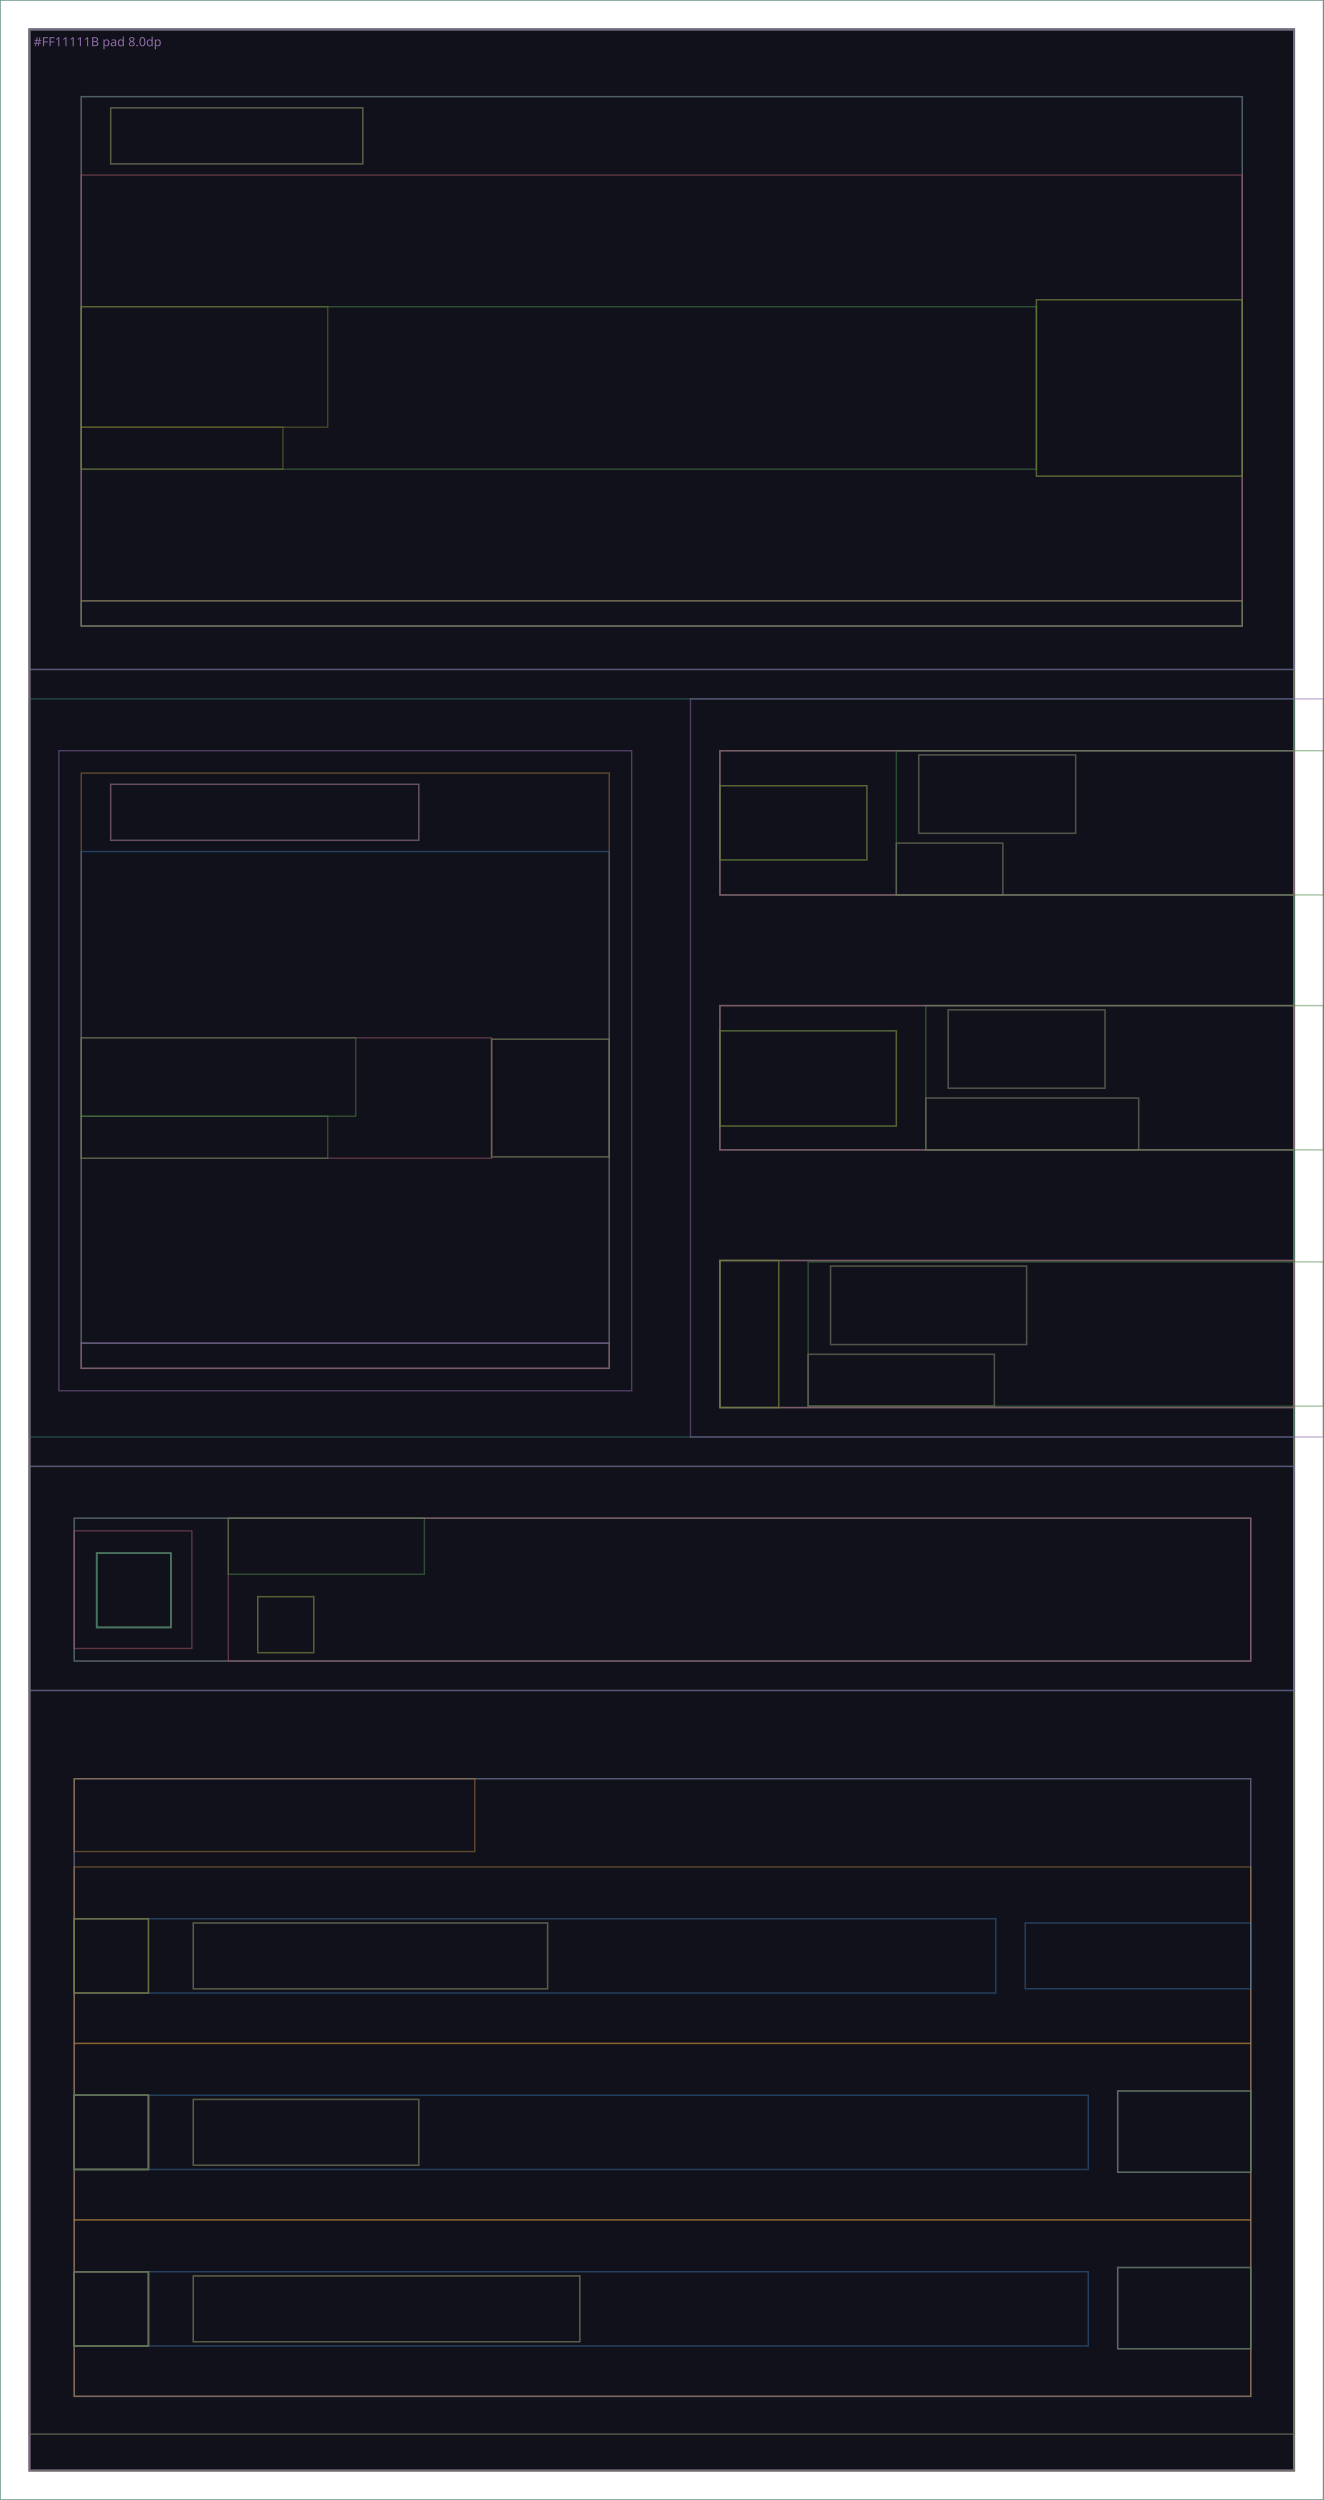
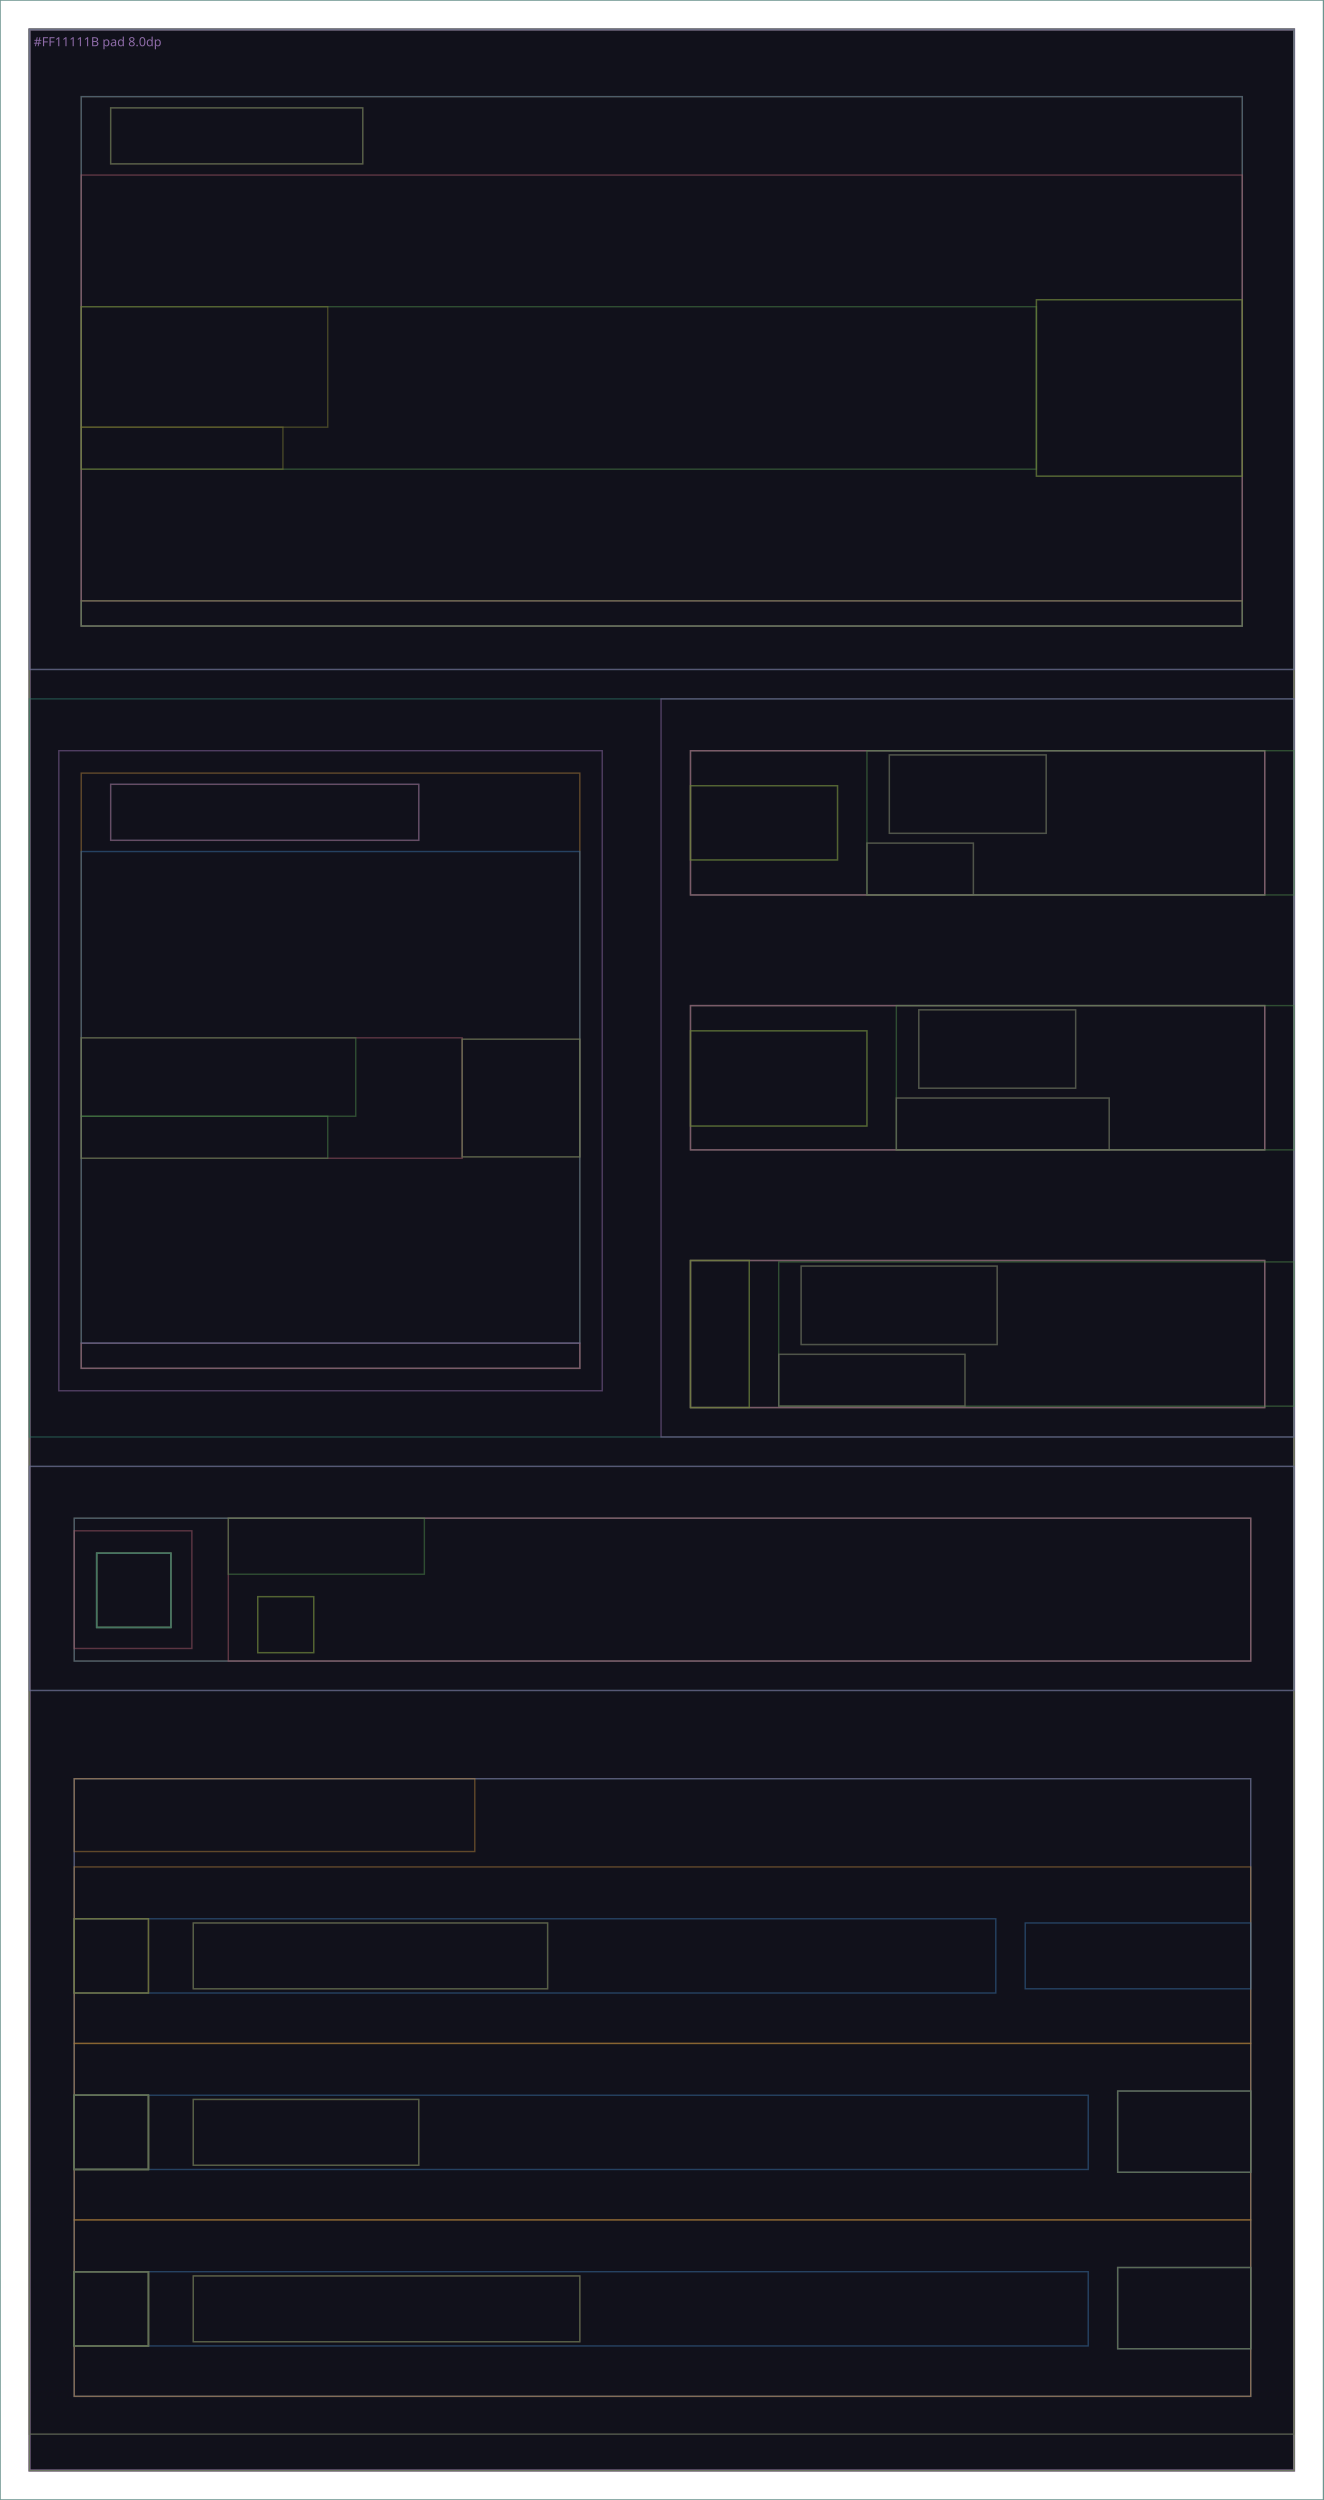
<svg xmlns="http://www.w3.org/2000/svg" viewBox="0 0 945 1785" width="945" height="1785" role="img" aria-label="Uber/Catppuccin-Dark layout wireframe">
  <rect width="945" height="1785" fill="#ffffff" />
  <g>
    <rect x="0" y="0" width="945" height="1785" fill="none" fill-opacity="0" stroke="#5B6470" stroke-width="1" stroke-opacity="0.5" />
  </g>
  <g>
    <rect x="0" y="0" width="945" height="1785" fill="none" fill-opacity="0" stroke="#2E7D6B" stroke-width="1" stroke-opacity="0.5" />
  </g>
  <g>
    <rect x="21" y="21" width="903" height="1743" fill="#11111B" fill-opacity="1" stroke="#8E6BA8" stroke-width="1.5" stroke-opacity="1" />
    <text x="24" y="33" font-family="system-ui, sans-serif" font-size="9" fill="#8E6BA8">#FF11111B  pad 8.0dp</text>
  </g>
  <g>
    <rect x="21" y="21" width="903" height="1743" fill="none" fill-opacity="0" stroke="#B0813B" stroke-width="1" stroke-opacity="0.5" />
  </g>
  <g>
    <rect x="21" y="21" width="903" height="1743" fill="none" fill-opacity="0" stroke="#3B72A8" stroke-width="1" stroke-opacity="0.5" />
  </g>
  <g>
    <rect x="21" y="21" width="903" height="1743" fill="none" fill-opacity="0" stroke="#A85B6B" stroke-width="1" stroke-opacity="0.5" />
  </g>
  <g>
    <rect x="21" y="21" width="903" height="1743" fill="none" fill-opacity="0" stroke="#4F8A4A" stroke-width="1" stroke-opacity="0.5" />
  </g>
  <g>
    <rect x="21" y="21" width="903" height="1717" fill="none" fill-opacity="0" stroke="#7A7A33" stroke-width="1" stroke-opacity="0.5" />
  </g>
  <g>
    <rect x="21" y="21" width="903" height="1717" fill="none" fill-opacity="0" stroke="#5B6470" stroke-width="1" stroke-opacity="0.5" />
  </g>
  <g>
    <rect x="21" y="21" width="903" height="457" fill="none" fill-opacity="0" stroke="#2E7D6B" stroke-width="1" stroke-opacity="0.5" />
  </g>
  <g>
    <rect x="21" y="21" width="903" height="457" fill="none" fill-opacity="0" stroke="#8E6BA8" stroke-width="1" stroke-opacity="0.5" />
  </g>
  <g>
    <rect x="58" y="69" width="829" height="378" fill="none" fill-opacity="0" stroke="#B0813B" stroke-width="1" stroke-opacity="0.5" />
  </g>
  <g>
    <rect x="58" y="69" width="829" height="378" fill="none" fill-opacity="0" stroke="#3B72A8" stroke-width="1" stroke-opacity="0.5" />
  </g>
  <g>
    <rect x="79" y="77" width="180" height="40" fill="none" fill-opacity="0" stroke="#A85B6B" stroke-width="1" stroke-opacity="0.5" />
  </g>
  <g>
    <rect x="79" y="77" width="180" height="40" fill="none" fill-opacity="0" stroke="#4F8A4A" stroke-width="1" stroke-opacity="0.5" />
  </g>
  <g>
    <rect x="58" y="125" width="829" height="304" fill="none" fill-opacity="0" stroke="#A85B6B" stroke-width="1" stroke-opacity="0.5" />
  </g>
  <g>
    <rect x="58" y="219" width="682" height="116" fill="none" fill-opacity="0" stroke="#4F8A4A" stroke-width="1" stroke-opacity="0.5" />
  </g>
  <g>
    <rect x="58" y="219" width="176" height="86" fill="none" fill-opacity="0" stroke="#7A7A33" stroke-width="1" stroke-opacity="0.5" />
  </g>
  <g>
    <rect x="58" y="305" width="144" height="30" fill="none" fill-opacity="0" stroke="#7A7A33" stroke-width="1" stroke-opacity="0.5" />
  </g>
  <g>
    <rect x="740" y="214" width="147" height="126" fill="none" fill-opacity="0" stroke="#4F8A4A" stroke-width="1" stroke-opacity="0.5" />
  </g>
  <g>
    <rect x="740" y="214" width="147" height="126" fill="none" fill-opacity="0" stroke="#7A7A33" stroke-width="1" stroke-opacity="0.5" />
  </g>
  <g>
    <rect x="58" y="429" width="829" height="18" fill="none" fill-opacity="0" stroke="#A85B6B" stroke-width="1" stroke-opacity="0.5" />
  </g>
  <g>
    <rect x="58" y="429" width="829" height="18" fill="none" fill-opacity="0" stroke="#4F8A4A" stroke-width="1" stroke-opacity="0.5" />
  </g>
  <g>
    <rect x="21" y="499" width="903" height="527" fill="none" fill-opacity="0" stroke="#2E7D6B" stroke-width="1" stroke-opacity="0.5" />
  </g>
  <g>
-     <rect x="42" y="536" width="409" height="457" fill="none" fill-opacity="0" stroke="#8E6BA8" stroke-width="1" stroke-opacity="0.5" />
-   </g>
-   <g>
-     <rect x="58" y="552" width="377" height="425" fill="none" fill-opacity="0" stroke="#B0813B" stroke-width="1" stroke-opacity="0.5" />
+     <rect x="42" y="536" width="388" height="457" fill="none" fill-opacity="0" stroke="#8E6BA8" stroke-width="1" stroke-opacity="0.5" />
+   </g>
+   <g>
+     <rect x="58" y="552" width="356" height="425" fill="none" fill-opacity="0" stroke="#B0813B" stroke-width="1" stroke-opacity="0.5" />
  </g>
  <g>
    <rect x="79" y="560" width="220" height="40" fill="none" fill-opacity="0" stroke="#3B72A8" stroke-width="1" stroke-opacity="0.5" />
  </g>
  <g>
    <rect x="79" y="560" width="220" height="40" fill="none" fill-opacity="0" stroke="#A85B6B" stroke-width="1" stroke-opacity="0.5" />
  </g>
  <g>
-     <rect x="58" y="608" width="377" height="351" fill="none" fill-opacity="0" stroke="#3B72A8" stroke-width="1" stroke-opacity="0.5" />
-   </g>
-   <g>
-     <rect x="58" y="741" width="293" height="86" fill="none" fill-opacity="0" stroke="#A85B6B" stroke-width="1" stroke-opacity="0.5" />
+     <rect x="58" y="608" width="356" height="351" fill="none" fill-opacity="0" stroke="#3B72A8" stroke-width="1" stroke-opacity="0.5" />
+   </g>
+   <g>
+     <rect x="58" y="741" width="272" height="86" fill="none" fill-opacity="0" stroke="#A85B6B" stroke-width="1" stroke-opacity="0.5" />
  </g>
  <g>
    <rect x="58" y="741" width="196" height="56" fill="none" fill-opacity="0" stroke="#4F8A4A" stroke-width="1" stroke-opacity="0.5" />
  </g>
  <g>
    <rect x="58" y="797" width="176" height="30" fill="none" fill-opacity="0" stroke="#4F8A4A" stroke-width="1" stroke-opacity="0.5" />
  </g>
  <g>
-     <rect x="351" y="742" width="84" height="84" fill="none" fill-opacity="0" stroke="#A85B6B" stroke-width="1" stroke-opacity="0.5" />
-   </g>
-   <g>
-     <rect x="351" y="742" width="84" height="84" fill="none" fill-opacity="0" stroke="#4F8A4A" stroke-width="1" stroke-opacity="0.5" />
-   </g>
-   <g>
-     <rect x="58" y="959" width="377" height="18" fill="none" fill-opacity="0" stroke="#3B72A8" stroke-width="1" stroke-opacity="0.5" />
-   </g>
-   <g>
-     <rect x="58" y="959" width="377" height="18" fill="none" fill-opacity="0" stroke="#A85B6B" stroke-width="1" stroke-opacity="0.5" />
-   </g>
-   <g>
-     <rect x="493" y="499" width="452" height="527" fill="none" fill-opacity="0" stroke="#8E6BA8" stroke-width="1" stroke-opacity="0.5" />
-   </g>
-   <g>
-     <rect x="514" y="536" width="410" height="103" fill="none" fill-opacity="0" stroke="#B0813B" stroke-width="1" stroke-opacity="0.5" />
-   </g>
-   <g>
-     <rect x="514" y="536" width="410" height="103" fill="none" fill-opacity="0" stroke="#3B72A8" stroke-width="1" stroke-opacity="0.5" />
-   </g>
-   <g>
-     <rect x="514" y="536" width="410" height="103" fill="none" fill-opacity="0" stroke="#A85B6B" stroke-width="1" stroke-opacity="0.5" />
-   </g>
-   <g>
-     <rect x="514" y="561" width="105" height="53" fill="none" fill-opacity="0" stroke="#4F8A4A" stroke-width="1" stroke-opacity="0.5" />
-   </g>
-   <g>
-     <rect x="514" y="561" width="105" height="53" fill="none" fill-opacity="0" stroke="#7A7A33" stroke-width="1" stroke-opacity="0.5" />
-   </g>
-   <g>
-     <rect x="640" y="536" width="305" height="103" fill="none" fill-opacity="0" stroke="#4F8A4A" stroke-width="1" stroke-opacity="0.5" />
-   </g>
-   <g>
-     <rect x="656" y="539" width="112" height="56" fill="none" fill-opacity="0" stroke="#7A7A33" stroke-width="1" stroke-opacity="0.5" />
-   </g>
-   <g>
-     <rect x="656" y="539" width="112" height="56" fill="none" fill-opacity="0" stroke="#5B6470" stroke-width="1" stroke-opacity="0.5" />
-   </g>
-   <g>
-     <rect x="640" y="602" width="76" height="37" fill="none" fill-opacity="0" stroke="#7A7A33" stroke-width="1" stroke-opacity="0.5" />
-   </g>
-   <g>
-     <rect x="640" y="602" width="76" height="37" fill="none" fill-opacity="0" stroke="#5B6470" stroke-width="1" stroke-opacity="0.5" />
-   </g>
-   <g>
-     <rect x="514" y="718" width="410" height="103" fill="none" fill-opacity="0" stroke="#B0813B" stroke-width="1" stroke-opacity="0.5" />
-   </g>
-   <g>
-     <rect x="514" y="718" width="410" height="103" fill="none" fill-opacity="0" stroke="#3B72A8" stroke-width="1" stroke-opacity="0.5" />
-   </g>
-   <g>
-     <rect x="514" y="718" width="410" height="103" fill="none" fill-opacity="0" stroke="#A85B6B" stroke-width="1" stroke-opacity="0.5" />
-   </g>
-   <g>
-     <rect x="514" y="736" width="126" height="68" fill="none" fill-opacity="0" stroke="#4F8A4A" stroke-width="1" stroke-opacity="0.5" />
-   </g>
-   <g>
-     <rect x="514" y="736" width="126" height="68" fill="none" fill-opacity="0" stroke="#7A7A33" stroke-width="1" stroke-opacity="0.5" />
-   </g>
-   <g>
-     <rect x="661" y="718" width="284" height="103" fill="none" fill-opacity="0" stroke="#4F8A4A" stroke-width="1" stroke-opacity="0.5" />
-   </g>
-   <g>
-     <rect x="677" y="721" width="112" height="56" fill="none" fill-opacity="0" stroke="#7A7A33" stroke-width="1" stroke-opacity="0.5" />
-   </g>
-   <g>
-     <rect x="677" y="721" width="112" height="56" fill="none" fill-opacity="0" stroke="#5B6470" stroke-width="1" stroke-opacity="0.5" />
-   </g>
-   <g>
-     <rect x="661" y="784" width="152" height="37" fill="none" fill-opacity="0" stroke="#7A7A33" stroke-width="1" stroke-opacity="0.5" />
-   </g>
-   <g>
-     <rect x="661" y="784" width="152" height="37" fill="none" fill-opacity="0" stroke="#5B6470" stroke-width="1" stroke-opacity="0.5" />
-   </g>
-   <g>
-     <rect x="514" y="900" width="410" height="105" fill="none" fill-opacity="0" stroke="#B0813B" stroke-width="1" stroke-opacity="0.5" />
-   </g>
-   <g>
-     <rect x="514" y="900" width="410" height="105" fill="none" fill-opacity="0" stroke="#3B72A8" stroke-width="1" stroke-opacity="0.5" />
-   </g>
-   <g>
-     <rect x="514" y="900" width="410" height="105" fill="none" fill-opacity="0" stroke="#A85B6B" stroke-width="1" stroke-opacity="0.5" />
-   </g>
-   <g>
-     <rect x="514" y="900" width="42" height="105" fill="none" fill-opacity="0" stroke="#4F8A4A" stroke-width="1" stroke-opacity="0.5" />
-   </g>
-   <g>
-     <rect x="514" y="900" width="42" height="105" fill="none" fill-opacity="0" stroke="#7A7A33" stroke-width="1" stroke-opacity="0.5" />
-   </g>
-   <g>
-     <rect x="577" y="901" width="368" height="103" fill="none" fill-opacity="0" stroke="#4F8A4A" stroke-width="1" stroke-opacity="0.5" />
-   </g>
-   <g>
-     <rect x="593" y="904" width="140" height="56" fill="none" fill-opacity="0" stroke="#7A7A33" stroke-width="1" stroke-opacity="0.5" />
-   </g>
-   <g>
-     <rect x="593" y="904" width="140" height="56" fill="none" fill-opacity="0" stroke="#5B6470" stroke-width="1" stroke-opacity="0.5" />
-   </g>
-   <g>
-     <rect x="577" y="967" width="133" height="37" fill="none" fill-opacity="0" stroke="#7A7A33" stroke-width="1" stroke-opacity="0.5" />
-   </g>
-   <g>
-     <rect x="577" y="967" width="133" height="37" fill="none" fill-opacity="0" stroke="#5B6470" stroke-width="1" stroke-opacity="0.5" />
+     <rect x="330" y="742" width="84" height="84" fill="none" fill-opacity="0" stroke="#A85B6B" stroke-width="1" stroke-opacity="0.5" />
+   </g>
+   <g>
+     <rect x="330" y="742" width="84" height="84" fill="none" fill-opacity="0" stroke="#4F8A4A" stroke-width="1" stroke-opacity="0.5" />
+   </g>
+   <g>
+     <rect x="58" y="959" width="356" height="18" fill="none" fill-opacity="0" stroke="#3B72A8" stroke-width="1" stroke-opacity="0.5" />
+   </g>
+   <g>
+     <rect x="58" y="959" width="356" height="18" fill="none" fill-opacity="0" stroke="#A85B6B" stroke-width="1" stroke-opacity="0.5" />
+   </g>
+   <g>
+     <rect x="472" y="499" width="452" height="527" fill="none" fill-opacity="0" stroke="#8E6BA8" stroke-width="1" stroke-opacity="0.5" />
+   </g>
+   <g>
+     <rect x="493" y="536" width="410" height="103" fill="none" fill-opacity="0" stroke="#B0813B" stroke-width="1" stroke-opacity="0.5" />
+   </g>
+   <g>
+     <rect x="493" y="536" width="410" height="103" fill="none" fill-opacity="0" stroke="#3B72A8" stroke-width="1" stroke-opacity="0.5" />
+   </g>
+   <g>
+     <rect x="493" y="536" width="410" height="103" fill="none" fill-opacity="0" stroke="#A85B6B" stroke-width="1" stroke-opacity="0.5" />
+   </g>
+   <g>
+     <rect x="493" y="561" width="105" height="53" fill="none" fill-opacity="0" stroke="#4F8A4A" stroke-width="1" stroke-opacity="0.5" />
+   </g>
+   <g>
+     <rect x="493" y="561" width="105" height="53" fill="none" fill-opacity="0" stroke="#7A7A33" stroke-width="1" stroke-opacity="0.5" />
+   </g>
+   <g>
+     <rect x="619" y="536" width="305" height="103" fill="none" fill-opacity="0" stroke="#4F8A4A" stroke-width="1" stroke-opacity="0.5" />
+   </g>
+   <g>
+     <rect x="635" y="539" width="112" height="56" fill="none" fill-opacity="0" stroke="#7A7A33" stroke-width="1" stroke-opacity="0.5" />
+   </g>
+   <g>
+     <rect x="635" y="539" width="112" height="56" fill="none" fill-opacity="0" stroke="#5B6470" stroke-width="1" stroke-opacity="0.5" />
+   </g>
+   <g>
+     <rect x="619" y="602" width="76" height="37" fill="none" fill-opacity="0" stroke="#7A7A33" stroke-width="1" stroke-opacity="0.5" />
+   </g>
+   <g>
+     <rect x="619" y="602" width="76" height="37" fill="none" fill-opacity="0" stroke="#5B6470" stroke-width="1" stroke-opacity="0.5" />
+   </g>
+   <g>
+     <rect x="493" y="718" width="410" height="103" fill="none" fill-opacity="0" stroke="#B0813B" stroke-width="1" stroke-opacity="0.5" />
+   </g>
+   <g>
+     <rect x="493" y="718" width="410" height="103" fill="none" fill-opacity="0" stroke="#3B72A8" stroke-width="1" stroke-opacity="0.5" />
+   </g>
+   <g>
+     <rect x="493" y="718" width="410" height="103" fill="none" fill-opacity="0" stroke="#A85B6B" stroke-width="1" stroke-opacity="0.5" />
+   </g>
+   <g>
+     <rect x="493" y="736" width="126" height="68" fill="none" fill-opacity="0" stroke="#4F8A4A" stroke-width="1" stroke-opacity="0.5" />
+   </g>
+   <g>
+     <rect x="493" y="736" width="126" height="68" fill="none" fill-opacity="0" stroke="#7A7A33" stroke-width="1" stroke-opacity="0.5" />
+   </g>
+   <g>
+     <rect x="640" y="718" width="284" height="103" fill="none" fill-opacity="0" stroke="#4F8A4A" stroke-width="1" stroke-opacity="0.5" />
+   </g>
+   <g>
+     <rect x="656" y="721" width="112" height="56" fill="none" fill-opacity="0" stroke="#7A7A33" stroke-width="1" stroke-opacity="0.5" />
+   </g>
+   <g>
+     <rect x="656" y="721" width="112" height="56" fill="none" fill-opacity="0" stroke="#5B6470" stroke-width="1" stroke-opacity="0.5" />
+   </g>
+   <g>
+     <rect x="640" y="784" width="152" height="37" fill="none" fill-opacity="0" stroke="#7A7A33" stroke-width="1" stroke-opacity="0.5" />
+   </g>
+   <g>
+     <rect x="640" y="784" width="152" height="37" fill="none" fill-opacity="0" stroke="#5B6470" stroke-width="1" stroke-opacity="0.5" />
+   </g>
+   <g>
+     <rect x="493" y="900" width="410" height="105" fill="none" fill-opacity="0" stroke="#B0813B" stroke-width="1" stroke-opacity="0.5" />
+   </g>
+   <g>
+     <rect x="493" y="900" width="410" height="105" fill="none" fill-opacity="0" stroke="#3B72A8" stroke-width="1" stroke-opacity="0.5" />
+   </g>
+   <g>
+     <rect x="493" y="900" width="410" height="105" fill="none" fill-opacity="0" stroke="#A85B6B" stroke-width="1" stroke-opacity="0.5" />
+   </g>
+   <g>
+     <rect x="493" y="900" width="42" height="105" fill="none" fill-opacity="0" stroke="#4F8A4A" stroke-width="1" stroke-opacity="0.5" />
+   </g>
+   <g>
+     <rect x="493" y="900" width="42" height="105" fill="none" fill-opacity="0" stroke="#7A7A33" stroke-width="1" stroke-opacity="0.5" />
+   </g>
+   <g>
+     <rect x="556" y="901" width="368" height="103" fill="none" fill-opacity="0" stroke="#4F8A4A" stroke-width="1" stroke-opacity="0.5" />
+   </g>
+   <g>
+     <rect x="572" y="904" width="140" height="56" fill="none" fill-opacity="0" stroke="#7A7A33" stroke-width="1" stroke-opacity="0.5" />
+   </g>
+   <g>
+     <rect x="572" y="904" width="140" height="56" fill="none" fill-opacity="0" stroke="#5B6470" stroke-width="1" stroke-opacity="0.5" />
+   </g>
+   <g>
+     <rect x="556" y="967" width="133" height="37" fill="none" fill-opacity="0" stroke="#7A7A33" stroke-width="1" stroke-opacity="0.5" />
+   </g>
+   <g>
+     <rect x="556" y="967" width="133" height="37" fill="none" fill-opacity="0" stroke="#5B6470" stroke-width="1" stroke-opacity="0.5" />
  </g>
  <g>
    <rect x="21" y="1047" width="903" height="160" fill="none" fill-opacity="0" stroke="#2E7D6B" stroke-width="1" stroke-opacity="0.5" />
  </g>
  <g>
    <rect x="21" y="1047" width="903" height="160" fill="none" fill-opacity="0" stroke="#8E6BA8" stroke-width="1" stroke-opacity="0.5" />
  </g>
  <g>
    <rect x="53" y="1084" width="840" height="102" fill="none" fill-opacity="0" stroke="#B0813B" stroke-width="1" stroke-opacity="0.5" />
  </g>
  <g>
    <rect x="53" y="1084" width="840" height="102" fill="none" fill-opacity="0" stroke="#3B72A8" stroke-width="1" stroke-opacity="0.5" />
  </g>
  <g>
    <rect x="53" y="1093" width="84" height="84" fill="none" fill-opacity="0" stroke="#A85B6B" stroke-width="1" stroke-opacity="0.5" />
  </g>
  <g>
    <rect x="69" y="1109" width="53" height="53" fill="none" fill-opacity="0" stroke="#4F8A4A" stroke-width="1" stroke-opacity="0.5" />
  </g>
  <g>
    <rect x="69" y="1109" width="53" height="53" fill="none" fill-opacity="0" stroke="#7A7A33" stroke-width="1" stroke-opacity="0.5" />
  </g>
  <g>
    <rect x="69" y="1109" width="53" height="53" fill="none" fill-opacity="0" stroke="#5B6470" stroke-width="1" stroke-opacity="0.5" />
  </g>
  <g>
    <rect x="69" y="1109" width="53" height="53" fill="none" fill-opacity="0" stroke="#2E7D6B" stroke-width="1" stroke-opacity="0.5" />
  </g>
  <g>
    <rect x="69" y="1109" width="53" height="53" fill="none" fill-opacity="0" stroke="#7A7A33" stroke-width="1" stroke-opacity="0.5" />
  </g>
  <g>
    <rect x="69" y="1109" width="53" height="53" fill="none" fill-opacity="0" stroke="#5B6470" stroke-width="1" stroke-opacity="0.5" />
  </g>
  <g>
    <rect x="69" y="1109" width="53" height="53" fill="none" fill-opacity="0" stroke="#2E7D6B" stroke-width="1" stroke-opacity="0.5" />
  </g>
  <g>
    <rect x="163" y="1084" width="730" height="102" fill="none" fill-opacity="0" stroke="#A85B6B" stroke-width="1" stroke-opacity="0.5" />
  </g>
  <g>
    <rect x="163" y="1084" width="140" height="40" fill="none" fill-opacity="0" stroke="#4F8A4A" stroke-width="1" stroke-opacity="0.5" />
  </g>
  <g>
    <rect x="184" y="1140" width="40" height="40" fill="none" fill-opacity="0" stroke="#4F8A4A" stroke-width="1" stroke-opacity="0.5" />
  </g>
  <g>
    <rect x="184" y="1140" width="40" height="40" fill="none" fill-opacity="0" stroke="#7A7A33" stroke-width="1" stroke-opacity="0.5" />
  </g>
  <g>
    <rect x="53" y="1270" width="840" height="441" fill="none" fill-opacity="0" stroke="#2E7D6B" stroke-width="1" stroke-opacity="0.5" />
  </g>
  <g>
    <rect x="53" y="1270" width="840" height="441" fill="none" fill-opacity="0" stroke="#8E6BA8" stroke-width="1" stroke-opacity="0.5" />
  </g>
  <g>
    <rect x="53" y="1270" width="286" height="52" fill="none" fill-opacity="0" stroke="#B0813B" stroke-width="1" stroke-opacity="0.5" />
  </g>
  <g>
    <rect x="53" y="1333" width="840" height="126" fill="none" fill-opacity="0" stroke="#B0813B" stroke-width="1" stroke-opacity="0.5" />
  </g>
  <g>
    <rect x="53" y="1370" width="658" height="53" fill="none" fill-opacity="0" stroke="#3B72A8" stroke-width="1" stroke-opacity="0.5" />
  </g>
  <g>
    <rect x="53" y="1370" width="53" height="53" fill="none" fill-opacity="0" stroke="#A85B6B" stroke-width="1" stroke-opacity="0.5" />
  </g>
  <g>
    <rect x="53" y="1370" width="53" height="53" fill="none" fill-opacity="0" stroke="#4F8A4A" stroke-width="1" stroke-opacity="0.5" />
  </g>
  <g>
    <rect x="53" y="1370" width="53" height="53" fill="none" fill-opacity="0" stroke="#7A7A33" stroke-width="1" stroke-opacity="0.5" />
  </g>
  <g>
    <rect x="138" y="1373" width="253" height="47" fill="none" fill-opacity="0" stroke="#A85B6B" stroke-width="1" stroke-opacity="0.5" />
  </g>
  <g>
    <rect x="138" y="1373" width="253" height="47" fill="none" fill-opacity="0" stroke="#4F8A4A" stroke-width="1" stroke-opacity="0.5" />
  </g>
  <g>
    <rect x="732" y="1373" width="161" height="47" fill="none" fill-opacity="0" stroke="#3B72A8" stroke-width="1" stroke-opacity="0.5" />
  </g>
  <g>
    <rect x="53" y="1459" width="840" height="126" fill="none" fill-opacity="0" stroke="#B0813B" stroke-width="1" stroke-opacity="0.5" />
  </g>
  <g>
    <rect x="53" y="1496" width="724" height="53" fill="none" fill-opacity="0" stroke="#3B72A8" stroke-width="1" stroke-opacity="0.5" />
  </g>
  <g>
    <rect x="53" y="1496" width="53" height="53" fill="none" fill-opacity="0" stroke="#A85B6B" stroke-width="1" stroke-opacity="0.5" />
  </g>
  <g>
    <rect x="53" y="1496" width="53" height="53" fill="none" fill-opacity="0" stroke="#4F8A4A" stroke-width="1" stroke-opacity="0.5" />
  </g>
  <g>
    <rect x="53" y="1496" width="53" height="53" fill="none" fill-opacity="0" stroke="#7A7A33" stroke-width="1" stroke-opacity="0.5" />
  </g>
  <g>
    <rect x="53" y="1496" width="53" height="53" fill="none" fill-opacity="0" stroke="#5B6470" stroke-width="1" stroke-opacity="0.5" />
  </g>
  <g>
    <rect x="53" y="1496" width="53" height="53" fill="none" fill-opacity="0" stroke="#4F8A4A" stroke-width="1" stroke-opacity="0.5" />
  </g>
  <g>
    <rect x="53" y="1496" width="53" height="53" fill="none" fill-opacity="0" stroke="#7A7A33" stroke-width="1" stroke-opacity="0.5" />
  </g>
  <g>
    <rect x="53" y="1496" width="53" height="53" fill="none" fill-opacity="0" stroke="#5B6470" stroke-width="1" stroke-opacity="0.5" />
  </g>
  <g>
    <rect x="138" y="1499" width="161" height="47" fill="none" fill-opacity="0" stroke="#A85B6B" stroke-width="1" stroke-opacity="0.5" />
  </g>
  <g>
    <rect x="138" y="1499" width="161" height="47" fill="none" fill-opacity="0" stroke="#4F8A4A" stroke-width="1" stroke-opacity="0.5" />
  </g>
  <g>
    <rect x="798" y="1493" width="95" height="58" fill="none" fill-opacity="0" stroke="#3B72A8" stroke-width="1" stroke-opacity="0.5" />
  </g>
  <g>
    <rect x="798" y="1493" width="95" height="58" fill="none" fill-opacity="0" stroke="#A85B6B" stroke-width="1" stroke-opacity="0.5" />
  </g>
  <g>
    <rect x="798" y="1493" width="95" height="58" fill="none" fill-opacity="0" stroke="#4F8A4A" stroke-width="1" stroke-opacity="0.5" />
  </g>
  <g>
    <rect x="53" y="1585" width="840" height="126" fill="none" fill-opacity="0" stroke="#B0813B" stroke-width="1" stroke-opacity="0.5" />
  </g>
  <g>
    <rect x="53" y="1622" width="724" height="53" fill="none" fill-opacity="0" stroke="#3B72A8" stroke-width="1" stroke-opacity="0.5" />
  </g>
  <g>
    <rect x="53" y="1622" width="53" height="53" fill="none" fill-opacity="0" stroke="#A85B6B" stroke-width="1" stroke-opacity="0.5" />
  </g>
  <g>
    <rect x="53" y="1622" width="53" height="53" fill="none" fill-opacity="0" stroke="#4F8A4A" stroke-width="1" stroke-opacity="0.5" />
  </g>
  <g>
    <rect x="53" y="1622" width="53" height="53" fill="none" fill-opacity="0" stroke="#7A7A33" stroke-width="1" stroke-opacity="0.5" />
  </g>
  <g>
    <rect x="53" y="1622" width="53" height="53" fill="none" fill-opacity="0" stroke="#5B6470" stroke-width="1" stroke-opacity="0.5" />
  </g>
  <g>
    <rect x="53" y="1622" width="53" height="53" fill="none" fill-opacity="0" stroke="#4F8A4A" stroke-width="1" stroke-opacity="0.5" />
  </g>
  <g>
    <rect x="53" y="1622" width="53" height="53" fill="none" fill-opacity="0" stroke="#7A7A33" stroke-width="1" stroke-opacity="0.5" />
  </g>
  <g>
    <rect x="53" y="1622" width="53" height="53" fill="none" fill-opacity="0" stroke="#5B6470" stroke-width="1" stroke-opacity="0.5" />
  </g>
  <g>
    <rect x="138" y="1625" width="276" height="47" fill="none" fill-opacity="0" stroke="#A85B6B" stroke-width="1" stroke-opacity="0.5" />
  </g>
  <g>
    <rect x="138" y="1625" width="276" height="47" fill="none" fill-opacity="0" stroke="#4F8A4A" stroke-width="1" stroke-opacity="0.5" />
  </g>
  <g>
    <rect x="798" y="1619" width="95" height="58" fill="none" fill-opacity="0" stroke="#3B72A8" stroke-width="1" stroke-opacity="0.5" />
  </g>
  <g>
    <rect x="798" y="1619" width="95" height="58" fill="none" fill-opacity="0" stroke="#A85B6B" stroke-width="1" stroke-opacity="0.5" />
  </g>
  <g>
    <rect x="798" y="1619" width="95" height="58" fill="none" fill-opacity="0" stroke="#4F8A4A" stroke-width="1" stroke-opacity="0.5" />
  </g>
</svg>
